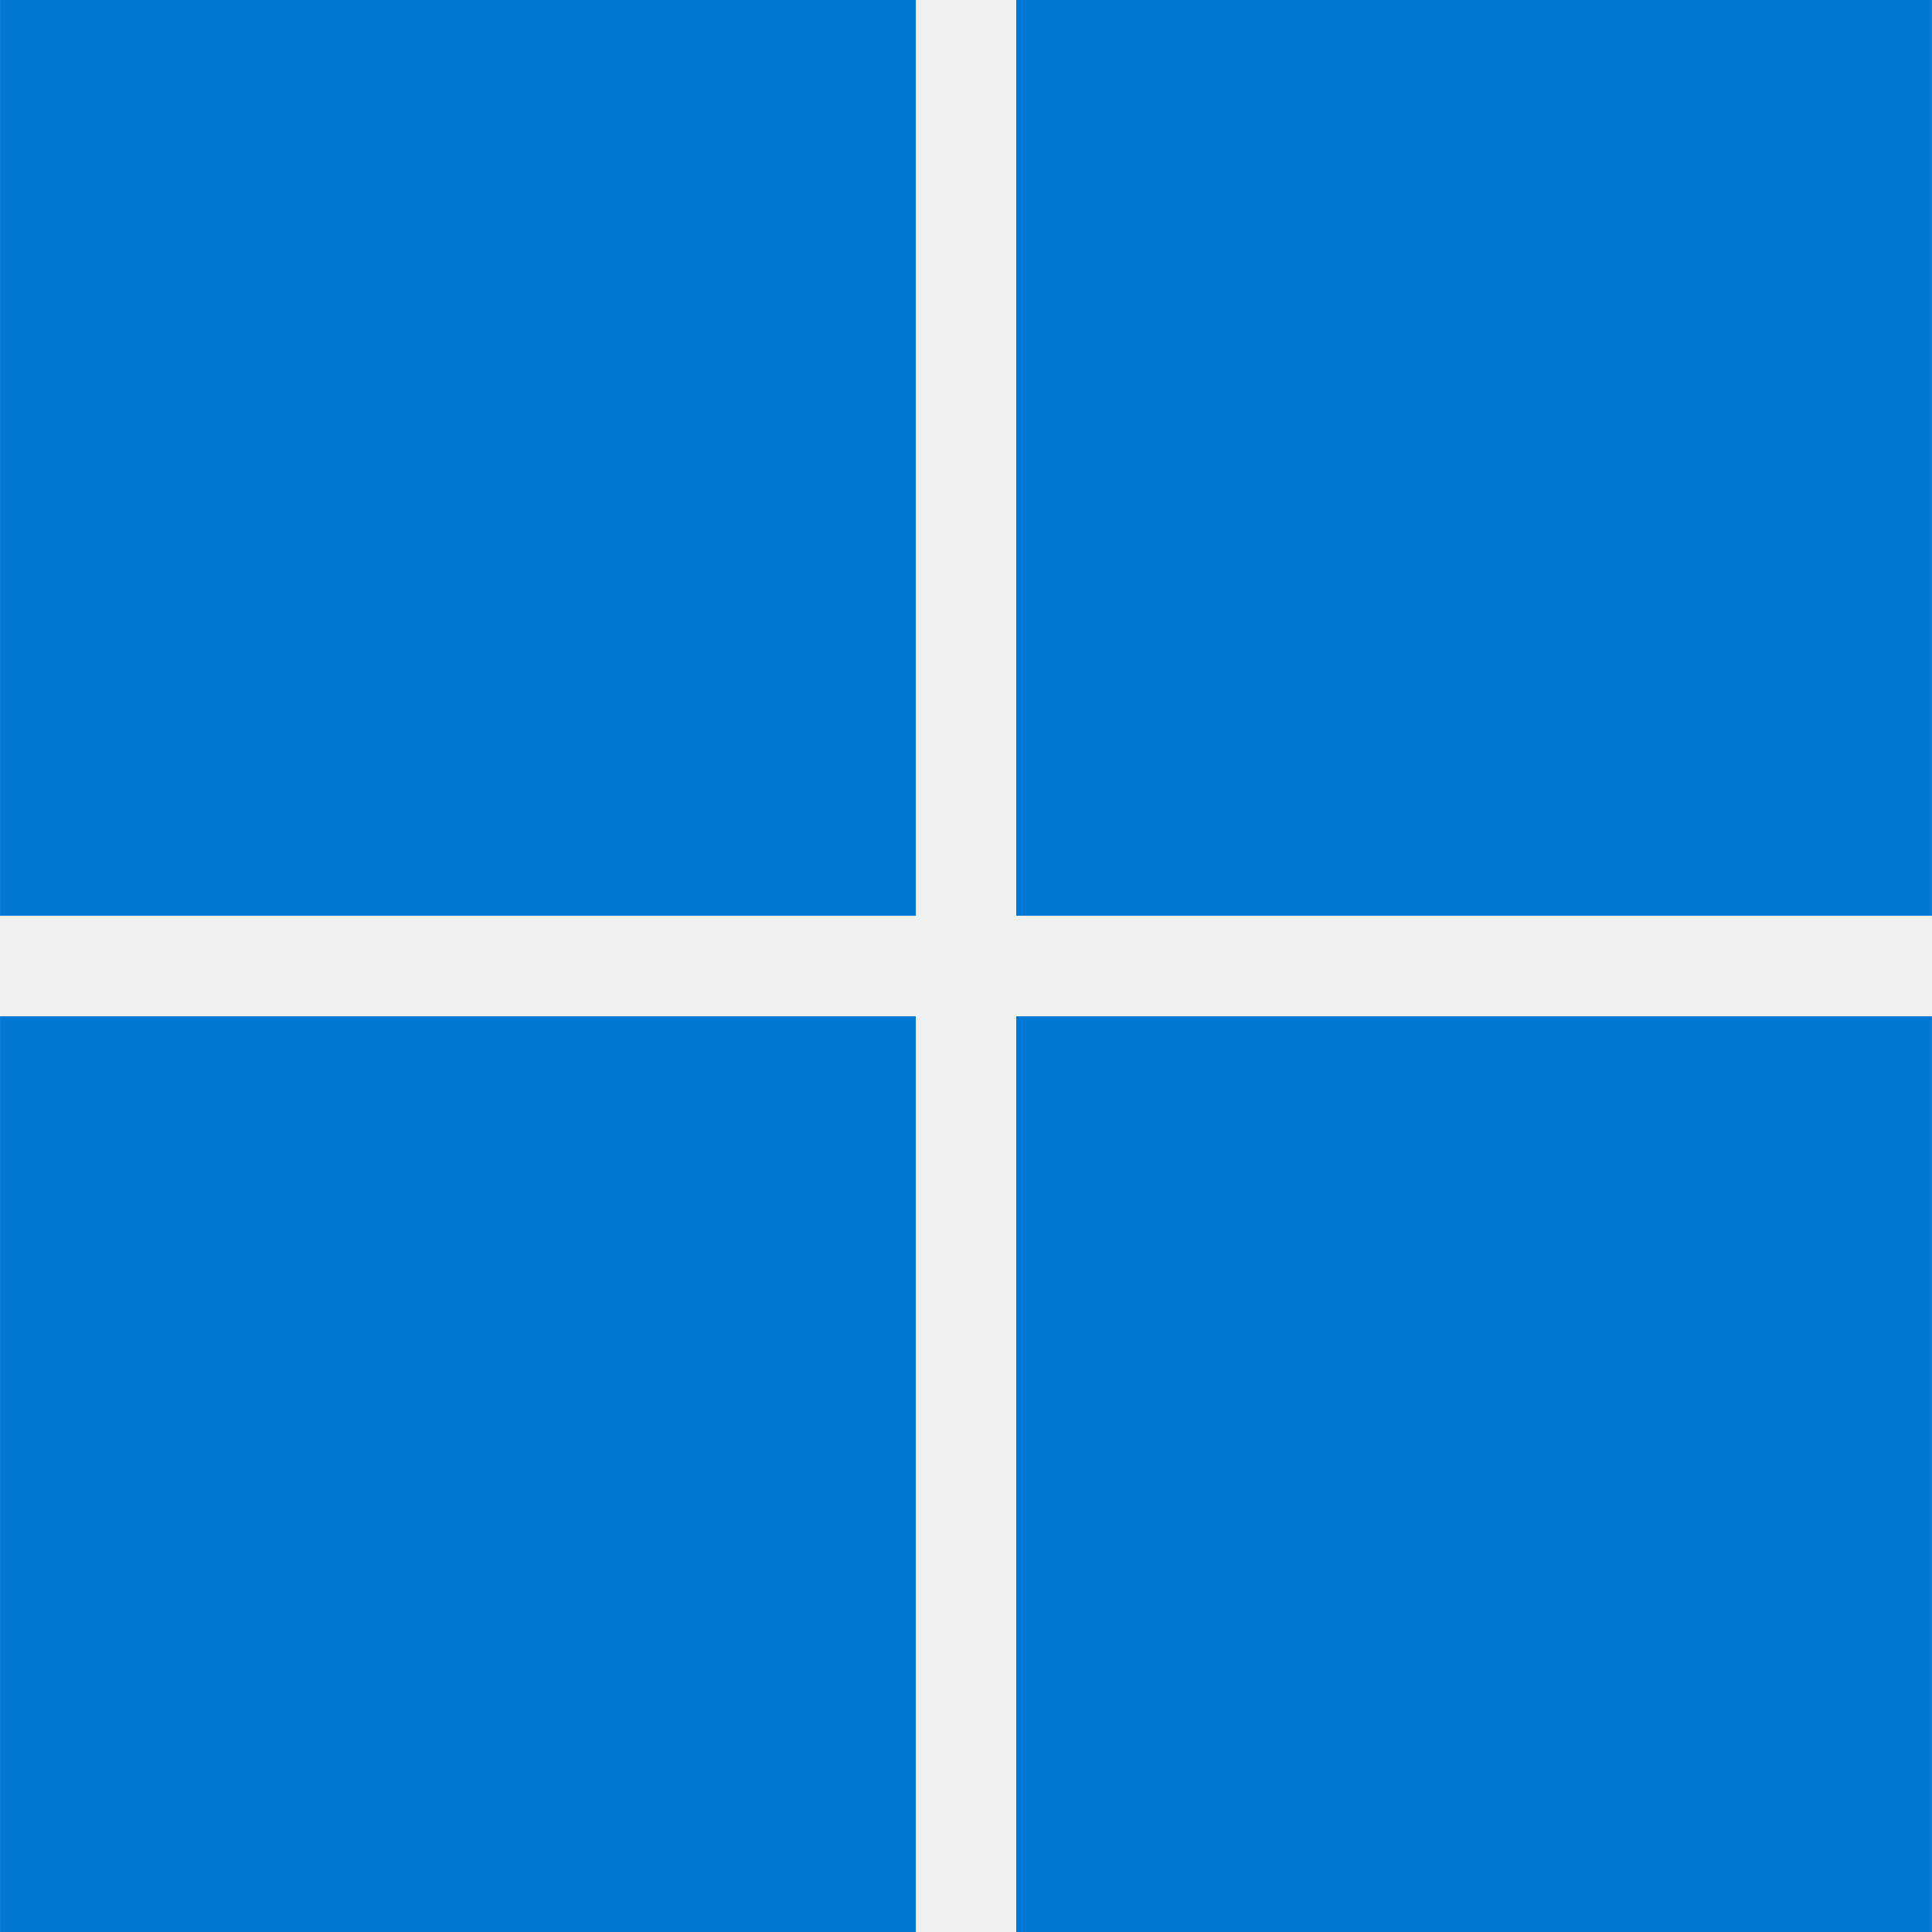
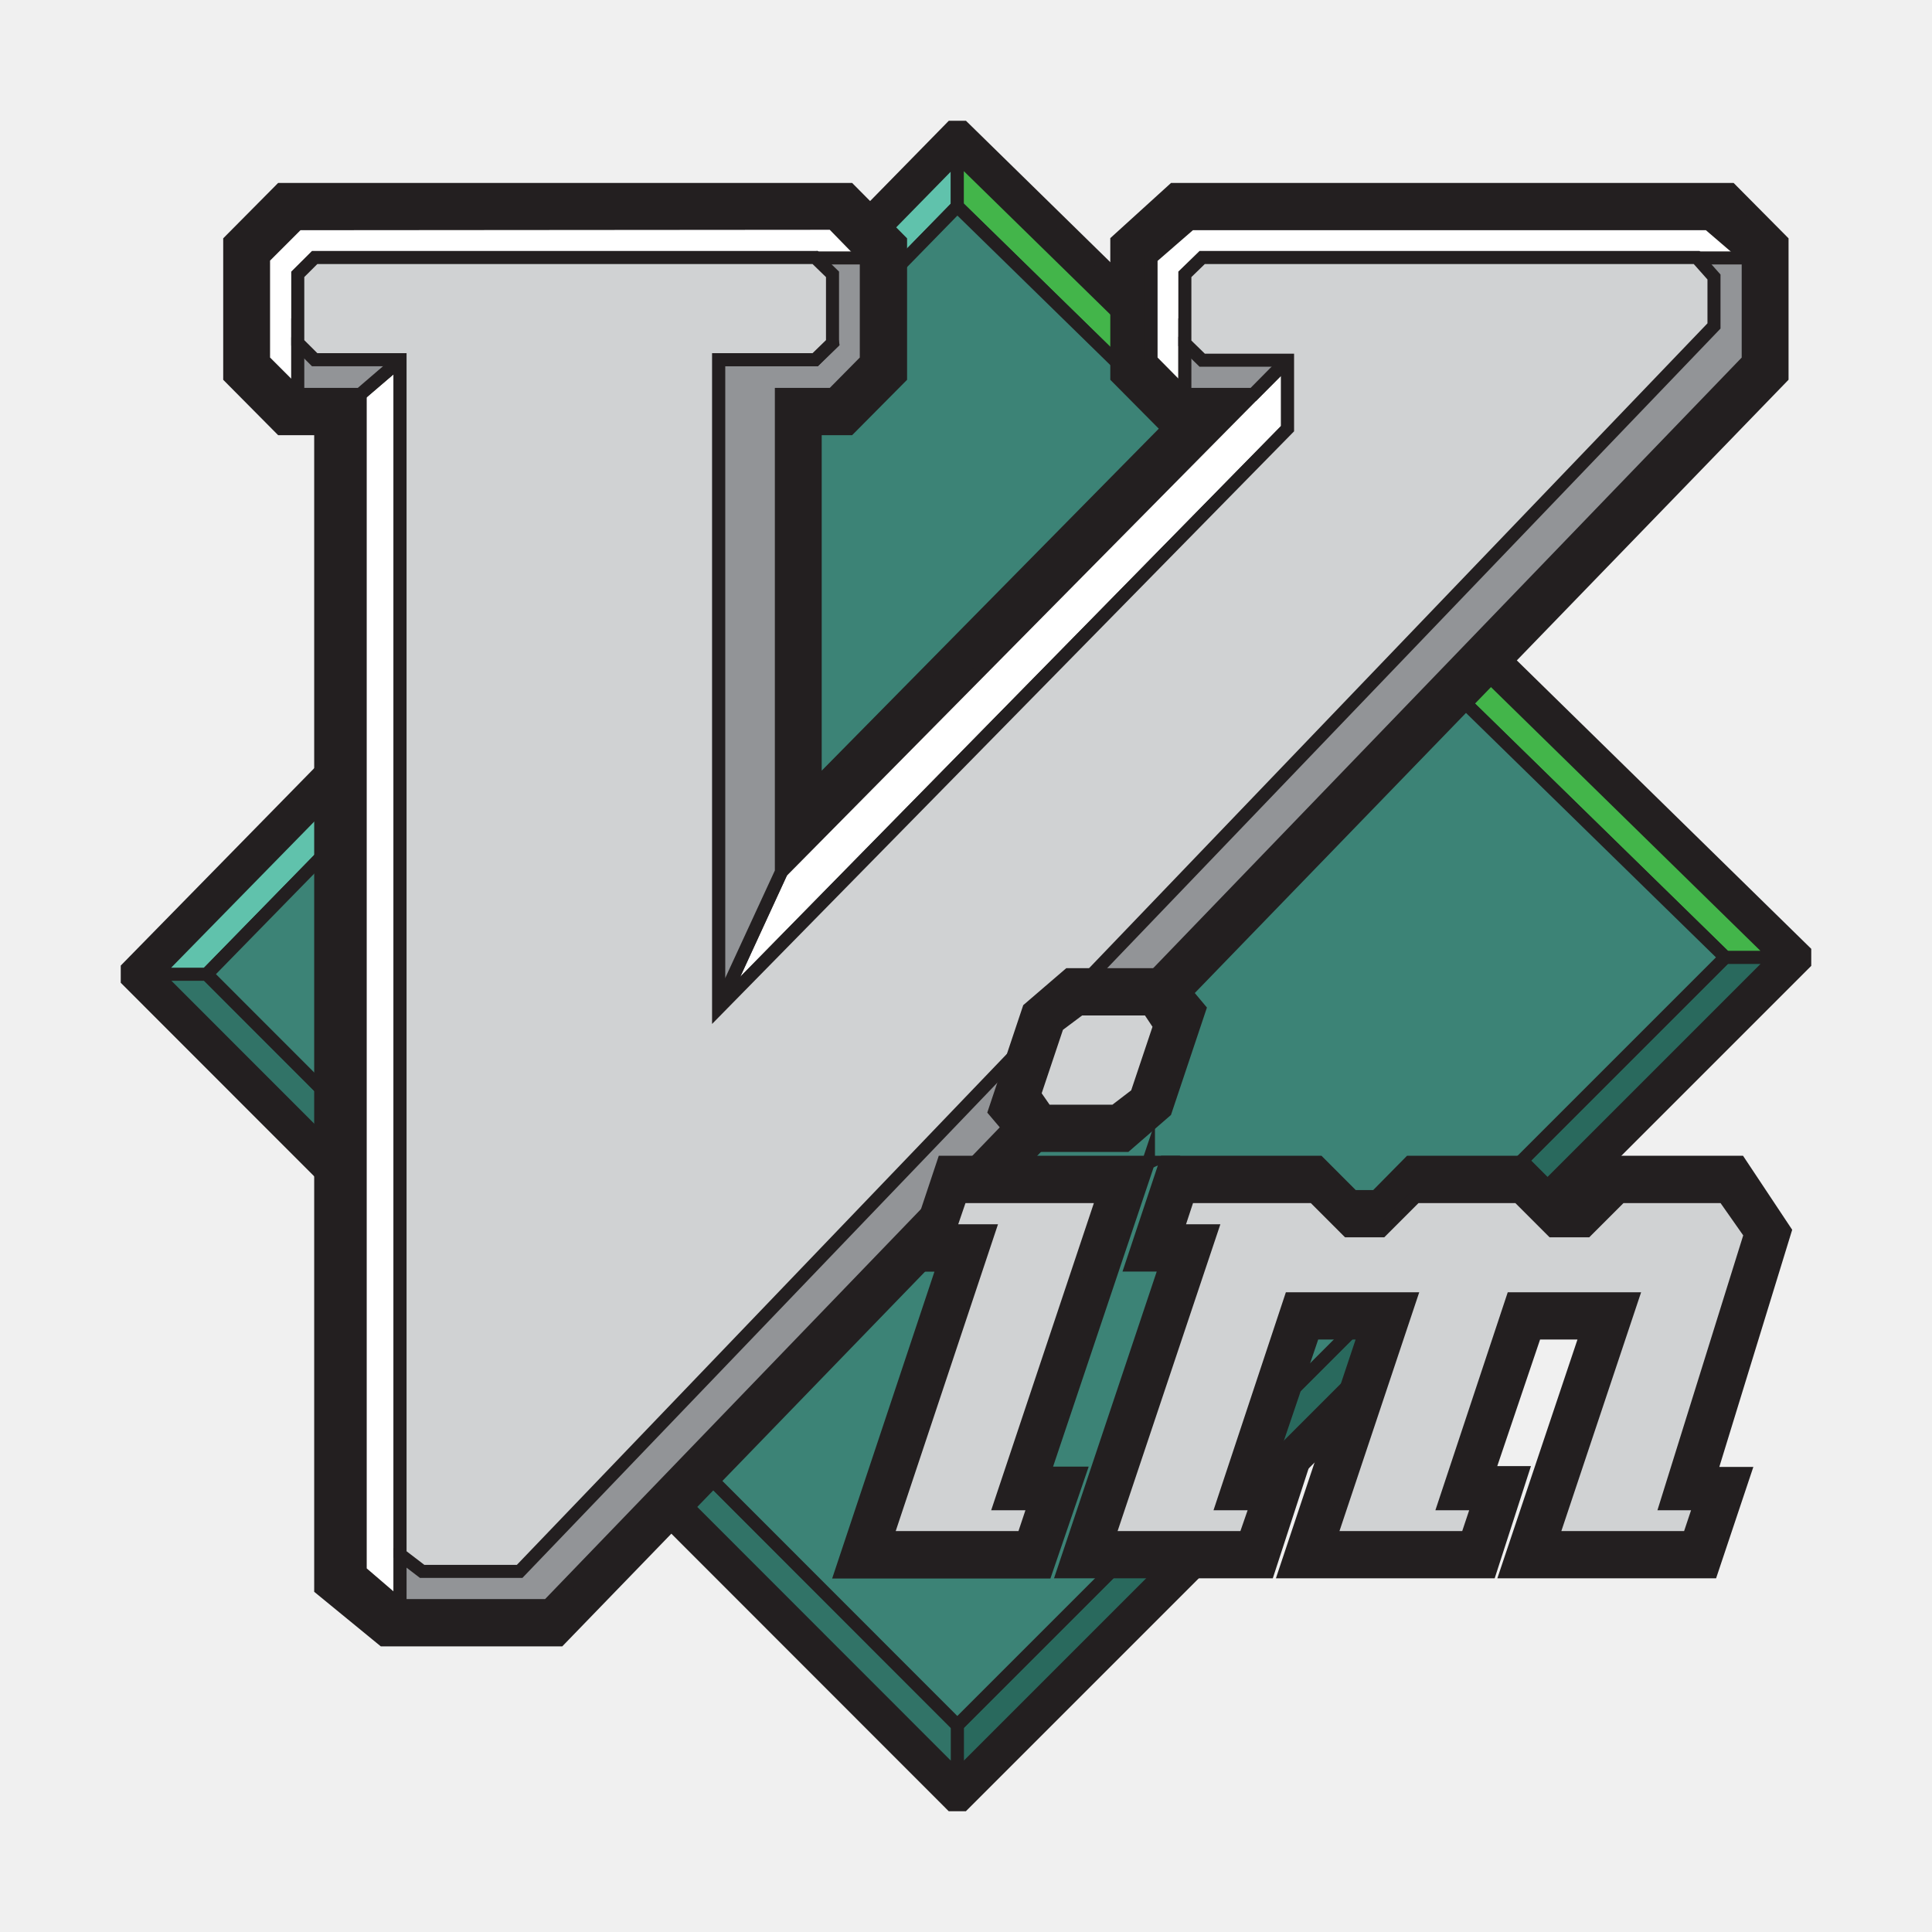
- <svg xmlns="http://www.w3.org/2000/svg" width="32" height="32" viewBox="0 0 128 128">
-   <path fill="#0078d4" d="M67.328 67.331h60.669V128H67.328zm-67.325 0h60.669V128H.003zM67.328 0h60.669v60.669H67.328zM.003 0h60.669v60.669H.003z" />
+ <svg xmlns="http://www.w3.org/2000/svg" viewBox="0 0 32 32">
+   <defs>
+     <clipPath id="a">
+       <polygon points="2 2 30 2 30 30 2 30 2 2 2 2" style="fill:none;clip-rule:evenodd" />
+     </clipPath>
+   </defs>
+   <polygon points="29.989 15.856 15.856 2.011 2.011 16.136 15.856 29.989 29.989 15.856 29.989 15.856" style="fill:#231f20;fill-rule:evenodd" />
+   <g style="clip-path:url(#a)">
+     <polygon points="29.989 15.856 15.856 2.011 2.011 16.136 15.856 29.989 29.989 15.856 29.989 15.856" style="fill:none;stroke:#231f20;stroke-miterlimit:10;stroke-width:0.216px" />
+   </g>
+   <polygon points="28.575 15.856 29.422 15.856 15.856 29.422 15.856 28.575 28.575 15.856 28.575 15.856" style="fill:#29695d;fill-rule:evenodd" />
+   <polygon points="28.575 15.856 29.422 15.856 15.856 29.422 15.856 28.575 28.575 15.856 28.575 15.856" style="fill:none;stroke:#231f20;stroke-miterlimit:10;stroke-width:0.216px" />
+   <polygon points="2.578 16.136 3.425 16.136 15.856 28.575 15.856 29.422 2.578 16.136 2.578 16.136" style="fill:#317367;fill-rule:evenodd" />
+   <polygon points="2.578 16.136 3.425 16.136 15.856 28.575 15.856 29.422 2.578 16.136 2.578 16.136" style="fill:none;stroke:#231f20;stroke-miterlimit:10;stroke-width:0.216px" />
+   <polygon points="15.856 3.418 15.856 2.578 2.578 16.136 3.425 16.136 15.856 3.418 15.856 3.418" style="fill:#60c2ac;fill-rule:evenodd" />
+   <polygon points="15.856 3.418 15.856 2.578 2.578 16.136 3.425 16.136 15.856 3.418 15.856 3.418" style="fill:none;stroke:#231f20;stroke-miterlimit:10;stroke-width:0.216px" />
+   <polygon points="15.856 2.578 15.856 3.418 28.575 15.856 29.422 15.856 15.856 2.578 15.856 2.578" style="fill:#43b54a;fill-rule:evenodd" />
+   <polygon points="15.856 2.578 15.856 3.418 28.575 15.856 29.422 15.856 15.856 2.578 15.856 2.578" style="fill:none;stroke:#231f20;stroke-miterlimit:10;stroke-width:0.216px" />
+   <polygon points="15.856 28.575 28.575 15.856 15.856 3.418 3.425 16.136 15.856 28.575 15.856 28.575" style="fill:#3c8376;fill-rule:evenodd" />
+   <polygon points="15.856 28.575 28.575 15.856 15.856 3.418 3.425 16.136 15.856 28.575 15.856 28.575" style="fill:none;stroke:#231f20;stroke-miterlimit:10;stroke-width:0.216px" />
+   <polygon points="18.498 6.246 19.345 7.1 13.502 13.028 13.502 7.1 14.069 7.1 14.916 6.246 14.916 3.992 14.069 3.138 4.652 3.138 3.805 3.992 3.805 6.246 4.652 7.1 5.312 7.1 5.312 26.314 6.346 27.161 9.267 27.161 29.516 6.246 29.516 3.992 28.669 3.138 19.438 3.138 18.498 3.992 18.498 6.246 18.498 6.246" style="fill:#231f20;fill-rule:evenodd" />
+   <polygon points="18.498 6.246 19.345 7.1 13.502 13.028 13.502 7.1 14.069 7.1 14.916 6.246 14.916 3.992 14.069 3.138 4.652 3.138 3.805 3.992 3.805 6.246 4.652 7.1 5.312 7.1 5.312 26.314 6.346 27.161 9.267 27.161 29.516 6.246 29.516 3.992 28.669 3.138 19.438 3.138 18.498 3.992 18.498 6.246 18.498 6.246" style="fill:none;stroke:#231f20;stroke-miterlimit:10;stroke-width:0.216px" />
+   <polygon points="4.932 6.533 4.365 5.966 4.365 4.272 4.932 3.705 13.789 3.698 14.349 4.272 13.789 4.544 13.502 4.272 4.932 5.679 4.932 6.533 4.932 6.533" style="fill:#fff;fill-rule:evenodd" />
+   <polygon points="4.932 6.533 4.365 5.966 4.365 4.272 4.932 3.705 13.789 3.698 14.349 4.272 13.789 4.544 13.502 4.272 4.932 5.679 4.932 6.533 4.932 6.533" style="fill:none;stroke:#231f20;stroke-miterlimit:10;stroke-width:0.216px" />
+   <polygon points="6.626 26.594 5.966 26.027 5.966 6.526 6.626 5.966 6.626 26.594 6.626 26.594" style="fill:#fff;fill-rule:evenodd" />
+   <polygon points="6.626 26.594 5.966 26.027 5.966 6.526 6.626 5.966 6.626 26.594 6.626 26.594" style="fill:none;stroke:#231f20;stroke-miterlimit:10;stroke-width:0.216px" />
+   <polygon points="20.759 6.533 21.326 5.966 21.326 7.1 11.902 16.703 12.942 14.442 20.759 6.533 20.759 6.533" style="fill:#fff;fill-rule:evenodd" />
+   <polygon points="20.759 6.533 21.326 5.966 21.326 7.1 11.902 16.703 12.942 14.442 20.759 6.533 20.759 6.533" style="fill:none;stroke:#231f20;stroke-miterlimit:10;stroke-width:0.216px" />
+   <polygon points="6.82 5.686 6.626 5.966 5.966 6.533 4.932 6.533 4.932 5.399 6.82 5.686 6.82 5.686" style="fill:#929497;fill-rule:evenodd" />
+   <polygon points="6.82 5.686 6.626 5.966 5.966 6.533 4.932 6.533 4.932 5.399 6.82 5.686 6.82 5.686" style="fill:none;stroke:#231f20;stroke-miterlimit:10;stroke-width:0.216px" />
+   <polygon points="12.942 6.533 12.942 14.442 11.902 16.696 11.902 5.958 13.502 5.958 13.789 5.678 13.502 4.272 14.349 4.272 14.349 5.966 13.789 6.533 12.942 6.533 12.942 6.533" style="fill:#929497;fill-rule:evenodd" />
+   <polygon points="12.942 6.533 12.942 14.442 11.902 16.696 11.902 5.958 13.502 5.958 13.789 5.678 13.502 4.272 14.349 4.272 14.349 5.966 13.789 6.533 12.942 6.533 12.942 6.533" style="fill:none;stroke:#231f20;stroke-miterlimit:10;stroke-width:0.216px" />
+   <polygon points="19.625 6.533 19.065 5.966 19.065 4.272 19.718 3.705 28.295 3.705 28.956 4.272 28.008 5.119 19.625 5.679 19.625 6.533 19.625 6.533" style="fill:#fff;fill-rule:evenodd" />
+   <polygon points="19.625 6.533 19.065 5.966 19.065 4.272 19.718 3.705 28.295 3.705 28.956 4.272 28.008 5.119 19.625 5.679 19.625 6.533 19.625 6.533" style="fill:none;stroke:#231f20;stroke-miterlimit:10;stroke-width:0.216px" />
+   <polygon points="28.956 5.966 9.074 26.594 6.626 26.594 6.626 25.747 8.42 25.747 28.295 5.399 28.008 4.272 28.956 4.272 28.956 5.966 28.956 5.966" style="fill:#929497;fill-rule:evenodd" />
+   <polygon points="28.956 5.966 9.074 26.594 6.626 26.594 6.626 25.747 8.42 25.747 28.295 5.399 28.008 4.272 28.956 4.272 28.956 5.966 28.956 5.966" style="fill:none;stroke:#231f20;stroke-miterlimit:10;stroke-width:0.216px" />
+   <polygon points="21.512 5.686 21.319 5.966 20.759 6.533 19.625 6.533 19.625 5.399 21.512 5.686 21.512 5.686" style="fill:#929497;fill-rule:evenodd" />
+   <polygon points="21.512 5.686 21.319 5.966 20.759 6.533 19.625 6.533 19.625 5.399 21.512 5.686 21.512 5.686" style="fill:none;stroke:#231f20;stroke-miterlimit:10;stroke-width:0.216px" />
+   <polygon points="11.902 16.696 11.902 5.958 13.502 5.958 13.789 5.679 13.789 4.544 13.502 4.265 5.212 4.265 4.932 4.544 4.932 5.679 5.212 5.958 6.626 5.958 6.626 25.747 6.992 26.027 8.607 26.027 28.389 5.399 28.389 4.588 28.102 4.265 19.912 4.265 19.625 4.544 19.625 5.686 19.912 5.966 21.326 5.966 21.326 7.1 11.902 16.696 11.902 16.696" style="fill:#d0d2d3;fill-rule:evenodd" />
+   <polygon points="11.902 16.696 11.902 5.958 13.502 5.958 13.789 5.679 13.789 4.544 13.502 4.265 5.212 4.265 4.932 4.544 4.932 5.679 5.212 5.958 6.626 5.958 6.626 25.747 6.992 26.027 8.607 26.027 28.389 5.399 28.389 4.588 28.102 4.265 19.912 4.265 19.625 4.544 19.625 5.686 19.912 5.966 21.326 5.966 21.326 7.1 11.902 16.696 11.902 16.696" style="fill:none;stroke:#231f20;stroke-miterlimit:10;stroke-width:0.216px" />
+   <polygon points="17.041 16.711 17.701 16.144 19.395 16.144 19.869 16.711 19.302 18.405 18.649 18.972 16.955 18.972 16.474 18.405 17.041 16.711 17.041 16.711" style="fill:#231f20;fill-rule:evenodd" />
+   <polygon points="17.041 16.711 17.701 16.144 19.395 16.144 19.869 16.711 19.302 18.405 18.649 18.972 16.955 18.972 16.474 18.405 17.041 16.711 17.041 16.711" style="fill:none;stroke:#231f20;stroke-miterlimit:10;stroke-width:0.216px" />
+   <polygon points="17.608 26.034 19.309 20.953 18.742 20.953 19.309 19.251 21.843 19.251 22.41 19.819 22.79 19.819 23.35 19.251 25.238 19.251 25.805 19.819 26.178 19.819 26.745 19.251 28.812 19.251 29.566 20.386 28.331 24.405 28.891 24.405 28.346 26.034 24.951 26.034 26.278 22.079 25.431 22.079 24.649 24.391 25.209 24.391 24.678 26.034 21.283 26.034 22.603 22.079 21.756 22.079 20.967 24.405 21.534 24.405 21.003 26.034 17.608 26.034 17.608 26.034" style="fill:#231f20;fill-rule:evenodd" />
+   <polygon points="17.608 26.034 19.309 20.953 18.742 20.953 19.309 19.251 21.843 19.251 22.41 19.819 22.79 19.819 23.35 19.251 25.238 19.251 25.805 19.819 26.178 19.819 26.745 19.251 28.812 19.251 29.566 20.386 28.331 24.405 28.891 24.405 28.346 26.034 24.951 26.034 26.278 22.079 25.431 22.079 24.649 24.391 25.209 24.391 24.678 26.034 21.283 26.034 22.603 22.079 21.756 22.079 20.967 24.405 21.534 24.405 21.003 26.034 17.608 26.034 17.608 26.034" style="fill:none;stroke:#231f20;stroke-miterlimit:10;stroke-width:0.216px" />
+   <polygon points="28.554 19.819 28.992 20.443 27.599 24.907 28.159 24.907 27.972 25.467 25.711 25.467 27.032 21.512 25.051 21.512 23.924 24.907 24.484 24.907 24.297 25.467 22.036 25.467 23.357 21.512 21.376 21.512 20.249 24.907 20.816 24.907 20.622 25.467 18.361 25.467 20.063 20.386 19.495 20.386 19.682 19.819 21.756 19.819 22.323 20.386 22.883 20.386 23.45 19.819 25.144 19.819 25.711 20.386 26.278 20.386 26.845 19.819 28.554 19.819 28.554 19.819" style="fill:#d0d2d3;fill-rule:evenodd" />
+   <polygon points="28.554 19.819 28.992 20.443 27.599 24.907 28.159 24.907 27.972 25.467 25.711 25.467 27.032 21.512 25.051 21.512 23.924 24.907 24.484 24.907 24.297 25.467 22.036 25.467 23.357 21.512 21.376 21.512 20.249 24.907 20.816 24.907 20.622 25.467 18.361 25.467 20.063 20.386 19.495 20.386 19.682 19.819 21.756 19.819 22.323 20.386 22.883 20.386 23.45 19.819 25.144 19.819 25.711 20.386 26.278 20.386 26.845 19.819 28.554 19.819 28.554 19.819" style="fill:none;stroke:#231f20;stroke-miterlimit:10;stroke-width:0.216px" />
+   <path d="M19.022,19.251,17.292,24.4h.589l-.56,1.637H13.933l1.694-5.082H15.06l3.962-1.7Zm-3.962,1.7.567-1.7h3.4l-3.962,1.7Z" style="fill:#231f20;fill-rule:evenodd" />
+   <path d="M19.022,19.251,17.292,24.4h.589l-.56,1.637H13.933l1.694-5.082H15.06l3.962-1.7Zm-3.962,1.7.567-1.7h3.4l-3.962,1.7Z" style="fill:none;stroke:#231f20;stroke-miterlimit:10;stroke-width:0.216px" />
+   <polygon points="16.947 25.467 17.134 24.907 16.567 24.907 18.268 19.819 15.914 19.819 15.72 20.386 16.38 20.386 14.686 25.467 16.947 25.467 16.947 25.467" style="fill:#d0d2d3;fill-rule:evenodd" />
+   <polygon points="16.947 25.467 17.134 24.907 16.567 24.907 18.268 19.819 15.914 19.819 15.72 20.386 16.38 20.386 14.686 25.467 16.947 25.467 16.947 25.467" style="fill:none;stroke:#231f20;stroke-miterlimit:10;stroke-width:0.216px" />
+   <polygon points="18.828 18.125 19.208 16.991 19.022 16.711 17.888 16.711 17.514 16.991 17.134 18.125 17.328 18.405 18.462 18.405 18.828 18.125 18.828 18.125" style="fill:#d0d2d3;fill-rule:evenodd" />
+   <polygon points="18.828 18.125 19.208 16.991 19.022 16.711 17.888 16.711 17.514 16.991 17.134 18.125 17.328 18.405 18.462 18.405 18.828 18.125 18.828 18.125" style="fill:none;stroke:#231f20;stroke-miterlimit:10;stroke-width:0.216px" />
</svg>
